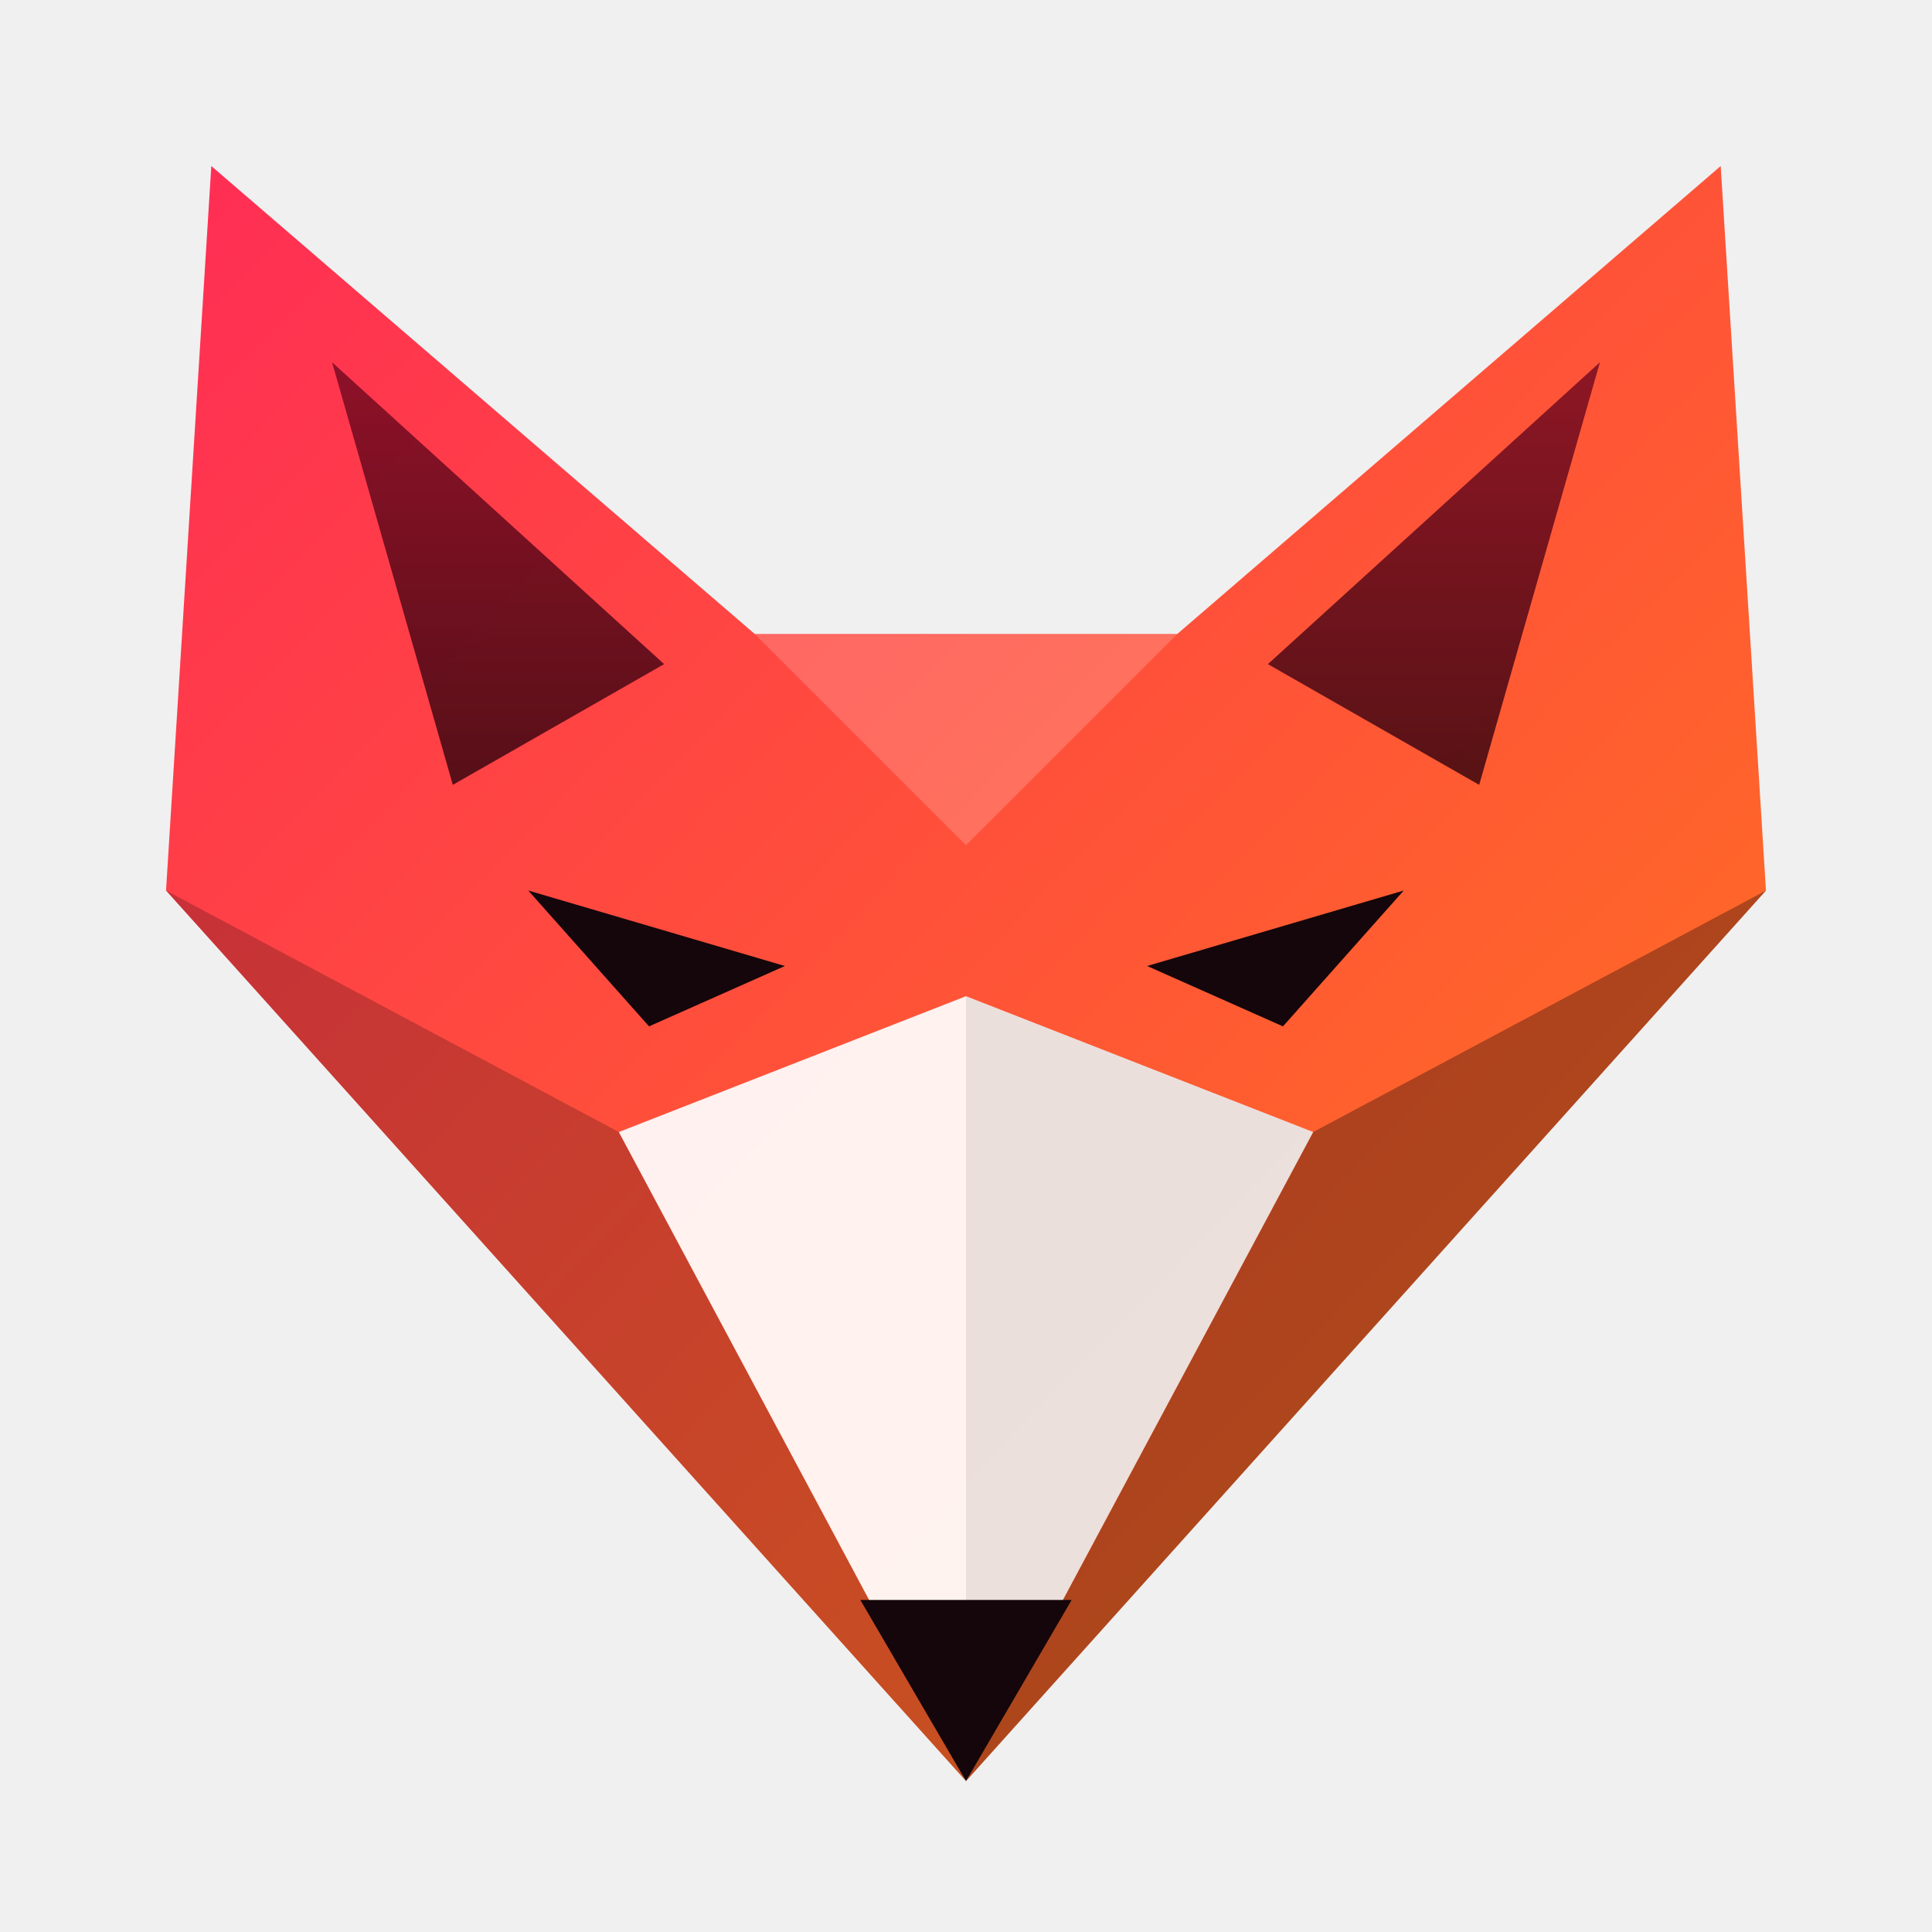
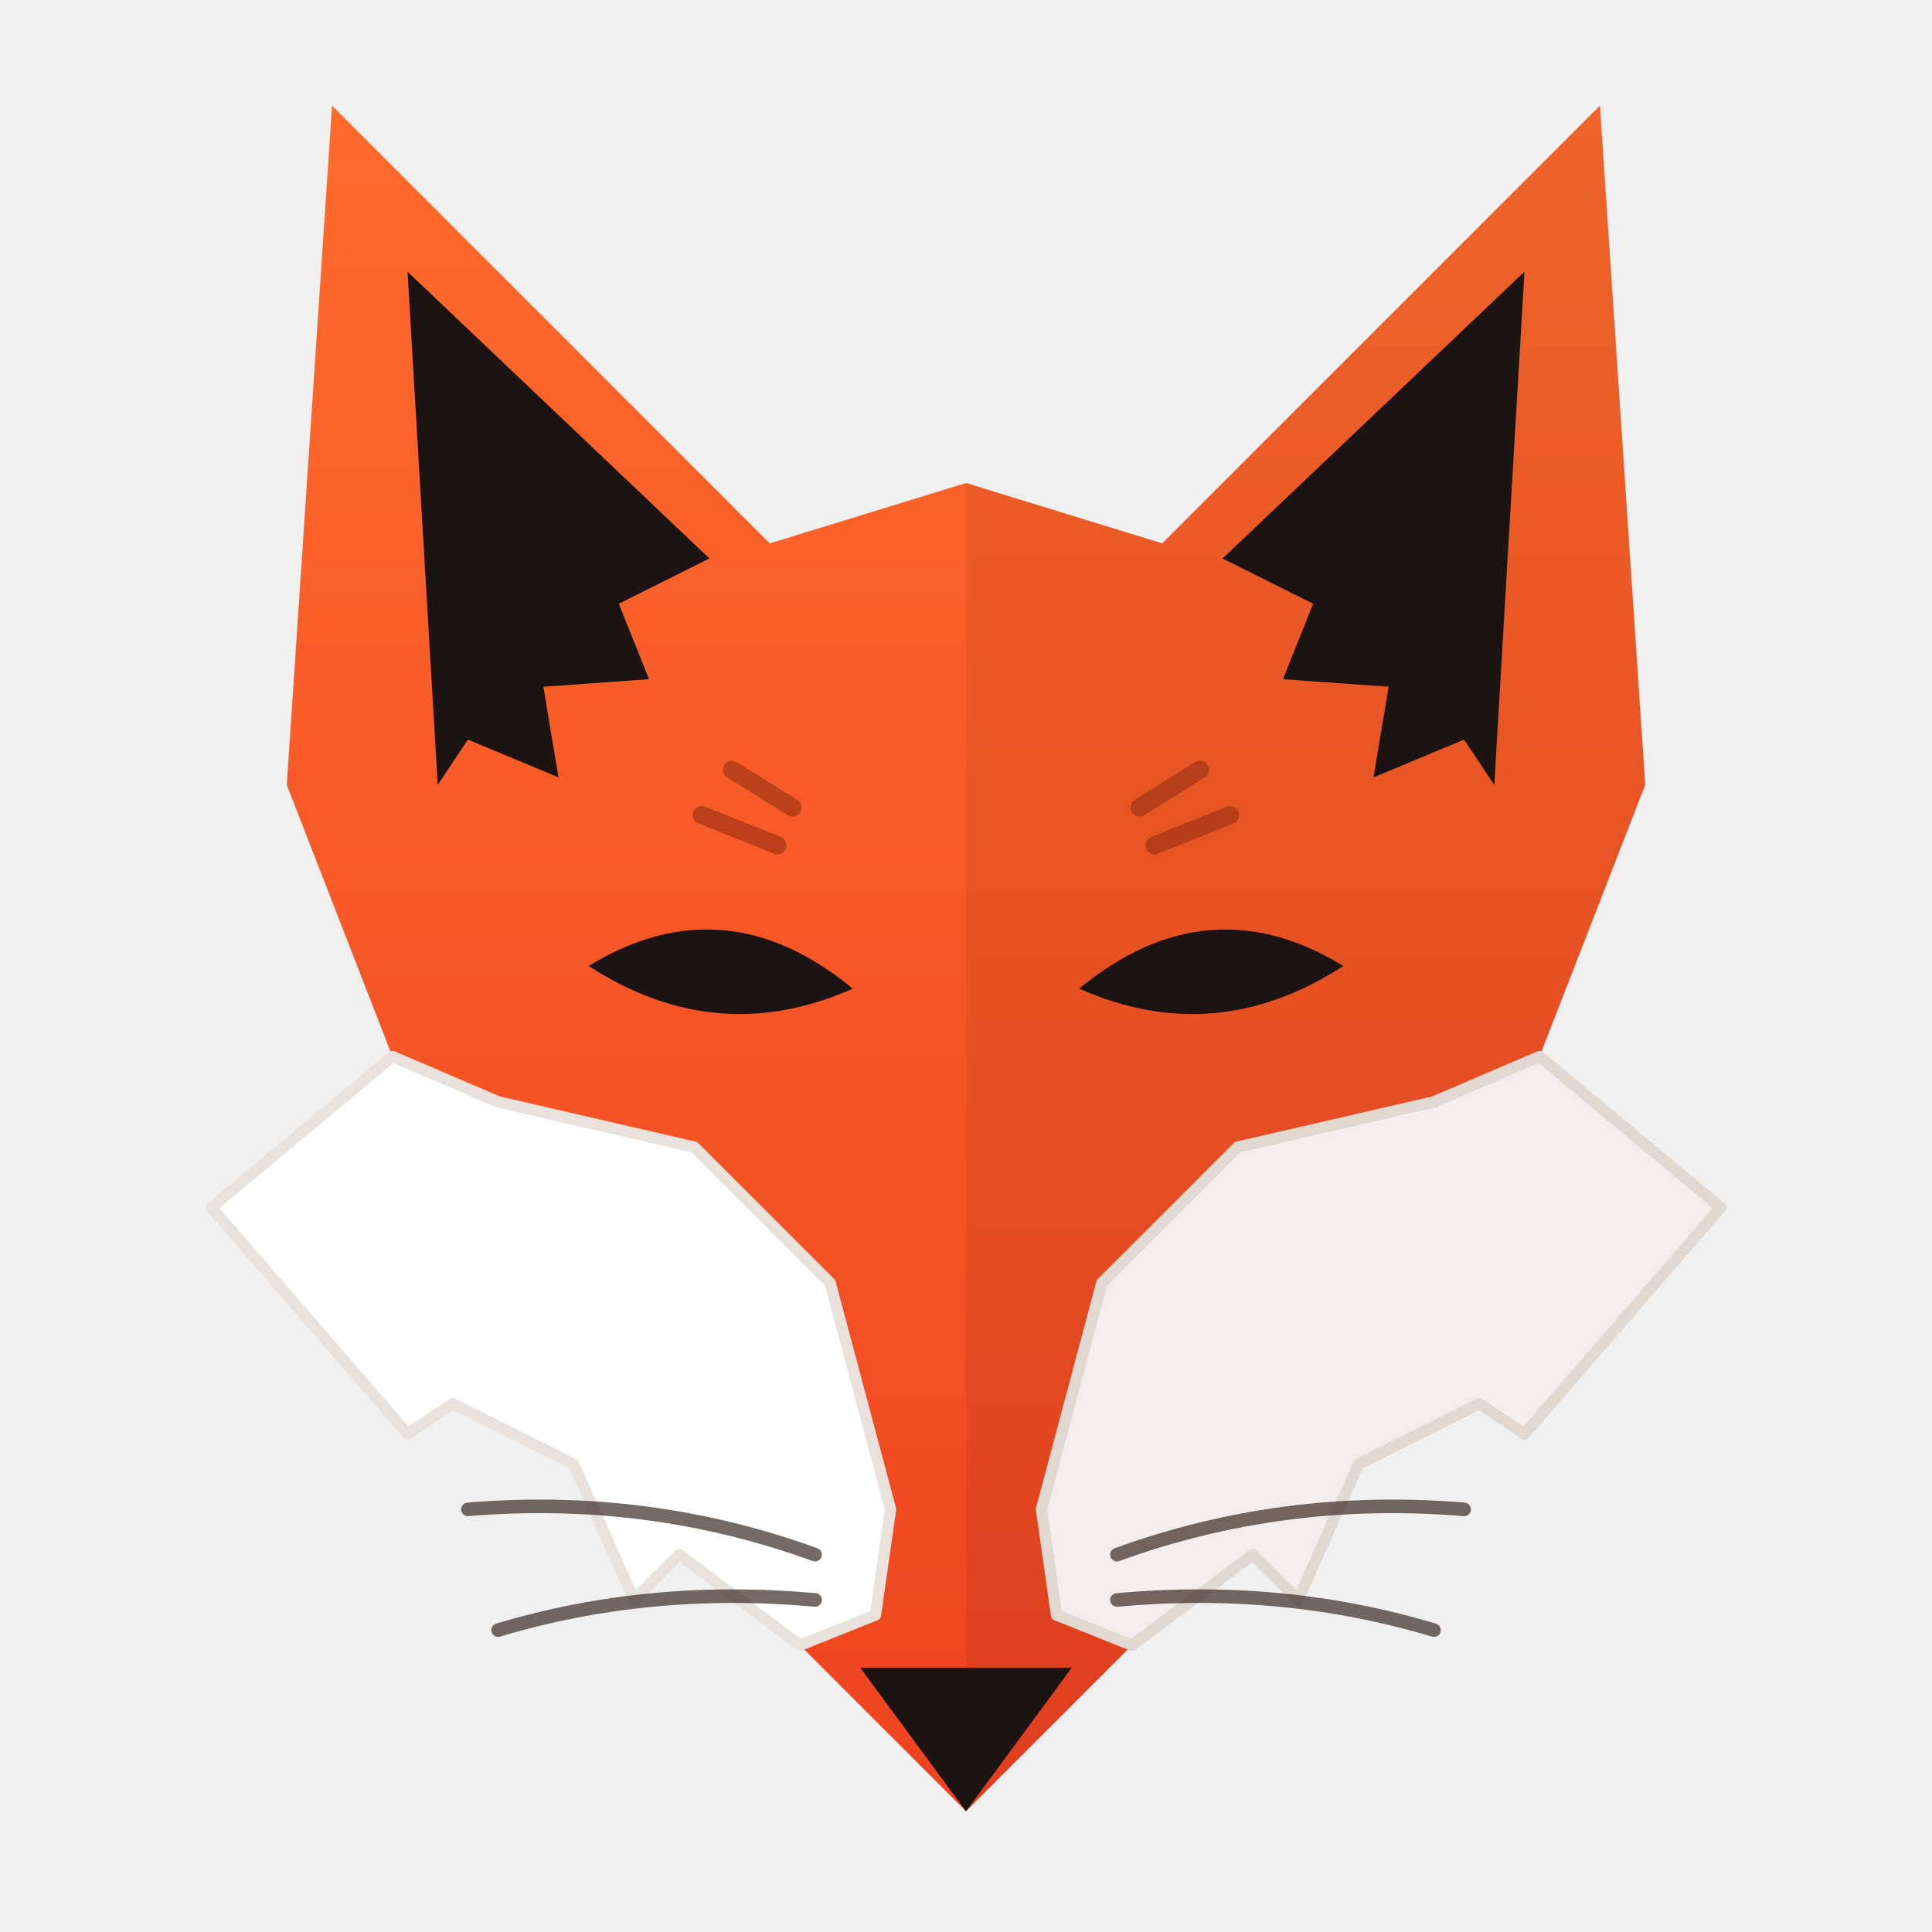
<svg xmlns="http://www.w3.org/2000/svg" viewBox="0 0 256 256">
  <defs>
-     <linearGradient id="g" x1="0" y1="0" x2="1" y2="1">
-       <stop offset="0" stop-color="#ff2d55" />
-       <stop offset="1" stop-color="#ff7a1a" />
-     </linearGradient>
-     <linearGradient id="d" x1="0" y1="0" x2="0" y2="1">
-       <stop offset="0" stop-color="#7a0a22" />
-       <stop offset="1" stop-color="#3a0610" />
+     <linearGradient id="o" x1="0" y1="0" x2="0" y2="1">
+       <stop offset="0" stop-color="#ff6b2c" />
+       <stop offset="1" stop-color="#ee4320" />
    </linearGradient>
  </defs>
-   <path d="M28 22 L100 84 L156 84 L228 22 L234 118 L128 236 L22 118 Z" fill="url(#g)" />
-   <path d="M44 48 L88 88 L60 104 Z" fill="url(#d)" opacity=".85" />
-   <path d="M212 48 L168 88 L196 104 Z" fill="url(#d)" opacity=".85" />
-   <path d="M22 118 L82 150 L128 236 Z" fill="#000" opacity=".22" />
-   <path d="M234 118 L174 150 L128 236 Z" fill="#000" opacity=".32" />
-   <path d="M82 150 L128 132 L174 150 L128 236 Z" fill="#fff" opacity=".92" />
-   <path d="M128 132 L174 150 L128 236 Z" fill="#000" opacity=".08" />
-   <path d="M70 118 L104 128 L86 136 Z" fill="#14060a" />
-   <path d="M186 118 L152 128 L170 136 Z" fill="#14060a" />
-   <path d="M114 212 L142 212 L128 236 Z" fill="#14060a" />
-   <path d="M100 84 L156 84 L128 112 Z" fill="#fff" opacity=".18" />
+   <polygon points="128,240 106,218 76,194 28,160 52,140 38,104 44,14 102,72 128,64 154,72 212,14 218,104 204,140 228,160 180,194 150,218" fill="url(#o)" />
+   <polygon points="128,64 154,72 212,14 218,104 204,140 228,160 180,194 150,218 128,240" fill="#000" opacity=".07" />
+   <polygon points="54,36 94,74 82,80 86,90 72,91 74,103 62,98 58,104" fill="#1c1412" />
+   <polygon points="202,36 162,74 174,80 170,90 184,91 182,103 194,98 198,104" fill="#1c1412" />
+   <polygon points="28,160 52,140 66,146 92,152 110,170 118,200 116,214 106,218 90,206 84,212 76,194 60,186 54,190" fill="#fff" stroke="#e9e1dc" stroke-width="1.5" stroke-linejoin="round" />
+   <polygon points="228,160 204,140 190,146 164,152 146,170 138,200 140,214 150,218 166,206 172,212 180,194 196,186 202,190" fill="#f3eeeb" stroke="#e2d8d2" stroke-width="1.5" stroke-linejoin="round" />
+   <path d="M78 128 Q96 117 113 131 Q95 139 78 128 Z" fill="#1c1412" />
+   <path d="M178 128 Q160 117 143 131 Q161 139 178 128 Z" fill="#1c1412" />
+   <path d="M93 108 l10 4 M97 102 l8 5" stroke="#9a3212" stroke-width="2.4" stroke-linecap="round" opacity=".65" />
+   <path d="M163 108 l-10 4 M159 102 l-8 5" stroke="#9a3212" stroke-width="2.4" stroke-linecap="round" opacity=".65" />
+   <g fill="none" stroke="#3a2a24" stroke-width="1.8" stroke-linecap="round" opacity=".7">
+     <path d="M108 206 Q86 198 62 200" />
+     <path d="M108 212 Q86 210 66 216" />
+     <path d="M148 206 Q170 198 194 200" />
+     <path d="M148 212 Q170 210 190 216" />
+   </g>
+   <polygon points="114,221 142,221 128,240" fill="#1c1412" />
</svg>
